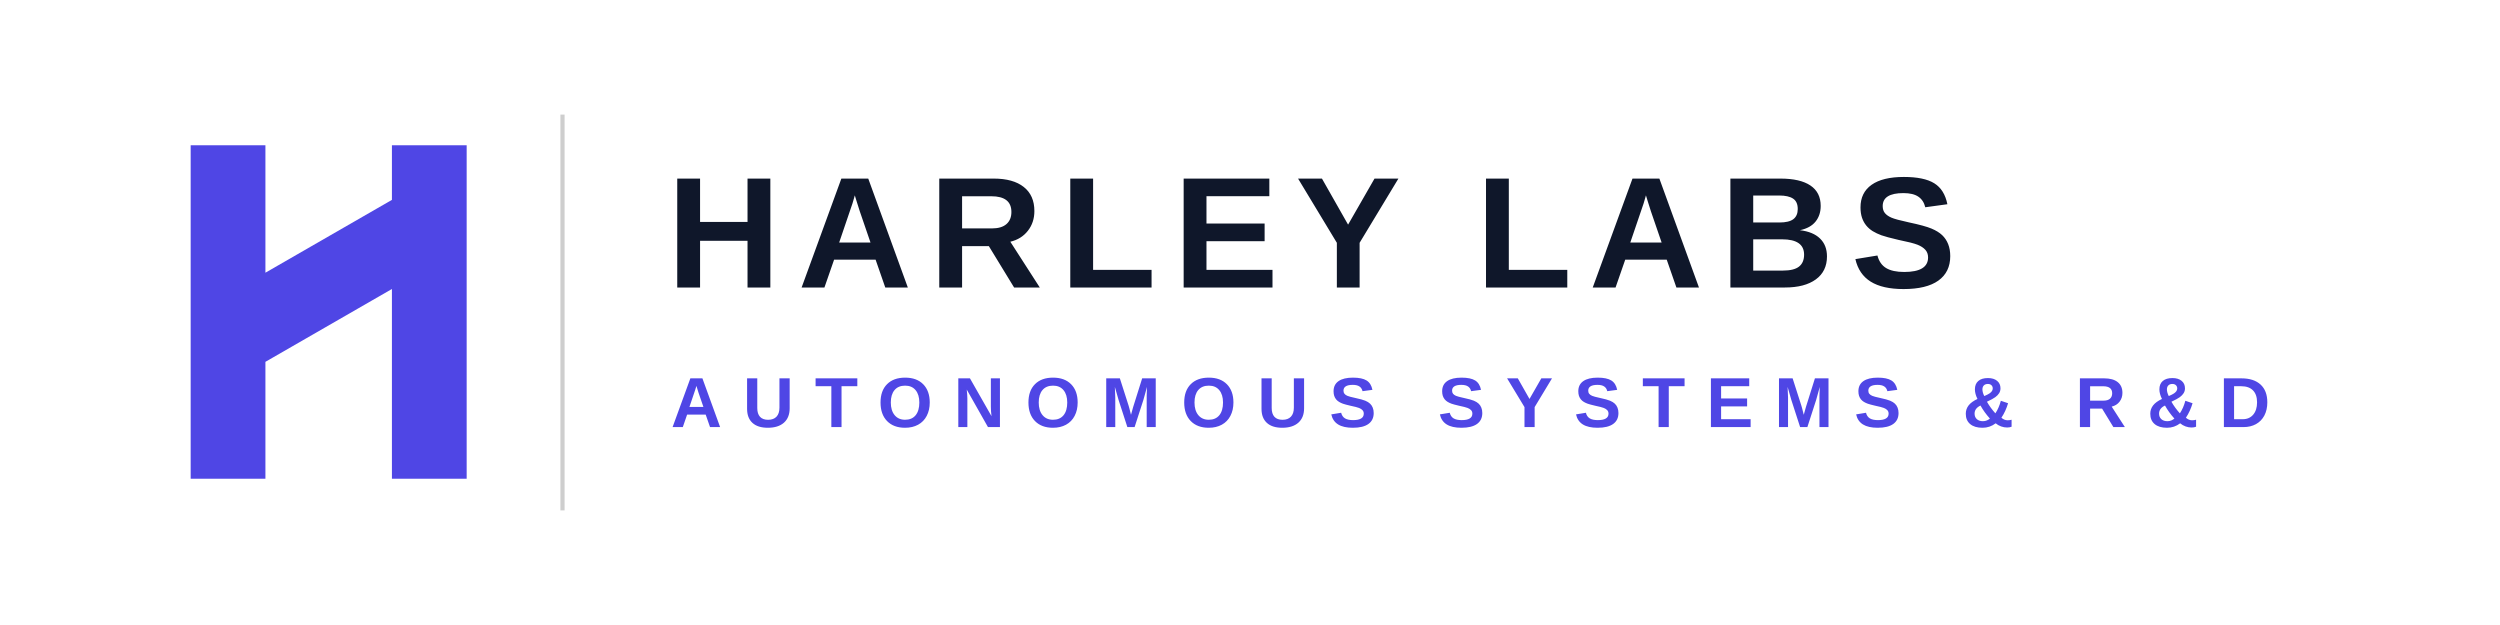
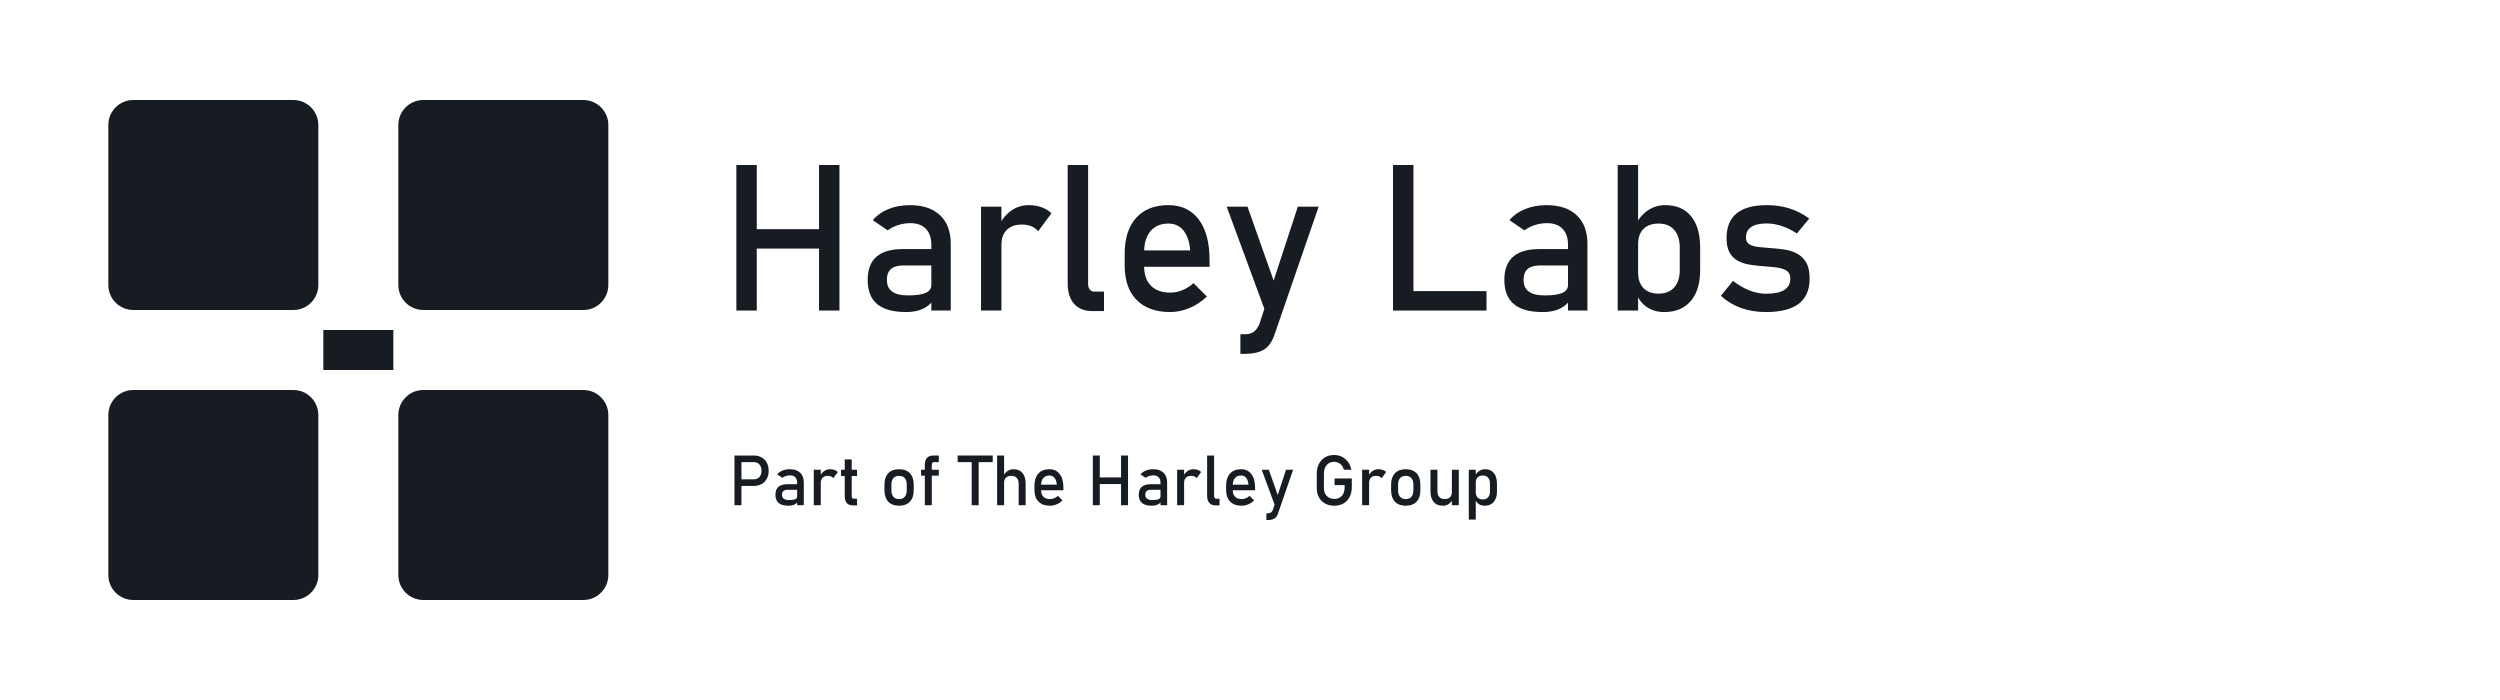
- <svg xmlns="http://www.w3.org/2000/svg" viewBox="0 0 1200 300">
-   <g transform="translate(40 32) scale(.46)">
-     <path d="M112 82h78v133l132-76V82h78v348h-78V232L190 308v122h-78V82z" fill="#4F46E5" />
+ <svg xmlns="http://www.w3.org/2000/svg" width="1500" height="420" viewBox="0 0 1500 420">
+   <rect x="65.0" y="60.0" width="126.0" height="126.0" rx="15.0" fill="#171C23" />
+   <rect x="239.0" y="60.0" width="126.0" height="126.0" rx="15.0" fill="#171C23" />
+   <rect x="65.0" y="234.0" width="126.0" height="126.0" rx="15.0" fill="#171C23" />
+   <rect x="239.0" y="234.0" width="126.0" height="126.0" rx="15.0" fill="#171C23" />
+   <rect x="194.0" y="198.0" width="42.0" height="24.0" rx="0" fill="#171C23" />
+   <g fill="#171C23" aria-label="Harley Labs">
+     <path d="M1006 0V1454H1210V0ZM180 0V1454H384V0ZM307 619V813H1114V619Z" transform="translate(431 186.3252) scale(0.0600586 -0.0600586)" />
+     <path d="M746 0V658Q746 760 691.5 816.5Q637 873 537 873Q476 873 416.5 854.5Q357 836 310 801L161 903Q220 974 316.5 1013.5Q413 1053 531 1053Q726 1053 833.0 952.0Q940 851 940 667V0ZM492 -15Q301 -15 205.5 64.0Q110 143 110 306Q110 461 197.5 537.5Q285 614 460 614H755L769 450H461Q382 450 342.0 414.5Q302 379 302 306Q302 227 355.0 189.0Q408 151 514 151Q630 151 688.0 176.0Q746 201 746 254L767 108Q740 66 700.0 39.0Q660 12 608.5 -1.5Q557 -15 492 -15Z" transform="translate(514 186.3252) scale(0.0600586 -0.0600586)" />
+     <path d="M160 0V1038H364V0ZM731 792Q704 825 663.0 842.0Q622 859 568 859Q471 859 417.5 805.5Q364 752 364 657L343 857Q390 949 466.5 1001.0Q543 1053 635 1053Q706 1053 763.5 1032.5Q821 1012 864 972Z" transform="translate(579 186.3252) scale(0.0600586 -0.0600586)" />
+     <path d="M364 1454V268Q364 231 380.5 210.0Q397 189 427 189H523V-5H403Q288 -5 224.0 67.0Q160 139 160 270V1454Z" transform="translate(631 186.3252) scale(0.0600586 -0.0600586)" />
+     <path d="M585 -15Q368 -15 249.0 106.0Q130 227 130 450V567Q130 799 244.5 926.0Q359 1053 567 1053Q763 1053 870.5 909.0Q978 765 978 505V437H278V601H784Q775 727 718.5 798.0Q662 869 567 869Q452 869 388.0 793.0Q324 717 324 578V446Q324 317 392.5 248.0Q461 179 585 179Q647 179 708.0 204.0Q769 229 817 274L951 140Q874 66 778.0 25.5Q682 -15 585 -15Z" transform="translate(667 186.3252) scale(0.0600586 -0.0600586)" />
+     <path d="M761 1038H969L527 -243Q490 -350 420.0 -391.5Q350 -433 228 -433H187V-237H228Q285 -237 318.5 -214.0Q352 -191 377 -135ZM464 -85 50 1038H258L577 136Z" transform="translate(733 186.3252) scale(0.0600586 -0.0600586)" />
+     <path d="M180 0V1454H384V0ZM282 0V194H1114V0Z" transform="translate(825 186.3252) scale(0.0600586 -0.0600586)" />
+     <path d="M746 0V658Q746 760 691.5 816.5Q637 873 537 873Q476 873 416.5 854.5Q357 836 310 801L161 903Q220 974 316.5 1013.5Q413 1053 531 1053Q726 1053 833.0 952.0Q940 851 940 667V0ZM492 -15Q301 -15 205.5 64.0Q110 143 110 306Q110 461 197.5 537.5Q285 614 460 614H755L769 450H461Q382 450 342.0 414.5Q302 379 302 306Q302 227 355.0 189.0Q408 151 514 151Q630 151 688.0 176.0Q746 201 746 254L767 108Q740 66 700.0 39.0Q660 12 608.5 -1.5Q557 -15 492 -15Z" transform="translate(896 186.3252) scale(0.0600586 -0.0600586)" />
+     <path d="M625 -15Q528 -15 456.0 31.5Q384 78 350 163L364 380Q364 313 388.0 266.0Q412 219 457.5 194.0Q503 169 568 169Q669 169 724.5 230.5Q780 292 780 404V629Q780 743 724.5 806.0Q669 869 568 869Q503 869 457.5 845.0Q412 821 388.0 775.0Q364 729 364 663L343 863Q390 954 466.0 1003.5Q542 1053 635 1053Q802 1053 893.0 942.5Q984 832 984 630V404Q984 205 890.0 95.0Q796 -15 625 -15ZM160 0V1454H364V0Z" transform="translate(961 186.3252) scale(0.0600586 -0.0600586)" />
+     <path d="M527 -15Q389 -15 276.5 25.5Q164 66 75 147L196 296Q281 232 363.5 200.0Q446 168 527 168Q648 168 708.5 205.5Q769 243 769 318Q769 376 728.5 400.0Q688 424 622.5 431.5Q557 439 482 444Q419 449 357.0 459.5Q295 470 244.0 497.5Q193 525 162.5 579.0Q132 633 132 724Q132 889 233.0 971.0Q334 1053 534 1053Q656 1053 761.0 1020.0Q866 987 958 919L835 770Q757 820 681.5 845.0Q606 870 534 870Q430 870 378.0 834.5Q326 799 326 728Q326 681 362.0 660.5Q398 640 457.0 634.0Q516 628 584 623Q649 619 715.5 608.5Q782 598 838.0 568.0Q894 538 928.0 479.0Q962 420 962 318Q962 151 853.5 68.0Q745 -15 527 -15Z" transform="translate(1028 186.3252) scale(0.0600586 -0.0600586)" />
  </g>
-   <line x1="270" y1="55" x2="270" y2="245" stroke="#0D0D0D" stroke-width="2" stroke-opacity="0.2" />
-   <text x="320" y="138" font-family="Manrope,Segoe UI,Arial,sans-serif" font-size="76" font-weight="800" letter-spacing="8" fill="#0F172A">HARLEY LABS</text>
-   <text x="322" y="205" font-family="Manrope,Segoe UI,Arial,sans-serif" font-size="34" font-weight="600" letter-spacing="10" fill="#4F46E5">AUTONOMOUS SYSTEMS &amp; R&amp;D</text>
+   <g fill="#171C23" aria-label="Part of The Harley Group">
+     <path d="M285 564V758H750Q850 758 910.5 827.0Q971 896 971 1008Q971 1122 910.5 1191.0Q850 1260 750 1260H285V1454H743Q875 1454 973.0 1398.5Q1071 1343 1125.5 1243.0Q1180 1143 1180 1008Q1180 874 1125.5 774.0Q1071 674 973.0 619.0Q875 564 743 564ZM180 0V1454H384V0Z" transform="translate(437 303.126) scale(0.0205078 -0.0205078)" />
+     <path d="M746 0V658Q746 760 691.5 816.5Q637 873 537 873Q476 873 416.5 854.5Q357 836 310 801L161 903Q220 974 316.5 1013.5Q413 1053 531 1053Q726 1053 833.0 952.0Q940 851 940 667V0ZM492 -15Q301 -15 205.5 64.0Q110 143 110 306Q110 461 197.5 537.5Q285 614 460 614H755L769 450H461Q382 450 342.0 414.5Q302 379 302 306Q302 227 355.0 189.0Q408 151 514 151Q630 151 688.0 176.0Q746 201 746 254L767 108Q740 66 700.0 39.0Q660 12 608.5 -1.5Q557 -15 492 -15Z" transform="translate(463 303.126) scale(0.0205078 -0.0205078)" />
+     <path d="M160 0V1038H364V0ZM731 792Q704 825 663.0 842.0Q622 859 568 859Q471 859 417.5 805.5Q364 752 364 657L343 857Q390 949 466.5 1001.0Q543 1053 635 1053Q706 1053 763.5 1032.5Q821 1012 864 972Z" transform="translate(485 303.126) scale(0.0205078 -0.0205078)" />
+     <path d="M430 -5Q302 -5 244.5 66.0Q187 137 187 270V1340H391V268Q391 231 406.0 210.0Q421 189 450 189H548V-5ZM80 854V1038H548V854Z" transform="translate(503 303.126) scale(0.0205078 -0.0205078)" />
+     <path d="M558 -15Q354 -15 242.0 103.5Q130 222 130 437V606Q130 819 242.0 936.0Q354 1053 558 1053Q762 1053 874.0 936.0Q986 819 986 606V434Q986 220 874.0 102.5Q762 -15 558 -15ZM558 179Q665 179 723.5 246.0Q782 313 782 434V606Q782 727 723.5 793.0Q665 859 558 859Q452 859 393.0 793.0Q334 727 334 606V434Q334 313 393.0 246.0Q452 179 558 179Z" transform="translate(528 303.126) scale(0.0205078 -0.0205078)" />
+     <path d="M190 0V1179Q190 1316 253.0 1385.0Q316 1454 449 1454H599V1260H453Q422 1260 408.0 1236.5Q394 1213 394 1181V0ZM80 864V1038H599V864Z" transform="translate(551 303.126) scale(0.0205078 -0.0205078)" />
+     <path d="M391 0V1335H595V0ZM-20 1260V1454H1006V1260Z" transform="translate(575 303.126) scale(0.0205078 -0.0205078)" />
+     <path d="M160 0V1454H364V0ZM790 0V629Q790 739 733.5 799.0Q677 859 573 859Q473 859 418.5 807.0Q364 755 364 660L343 860Q391 952 468.5 1002.5Q546 1053 640 1053Q809 1053 901.5 942.5Q994 832 994 630V0Z" transform="translate(595 303.126) scale(0.0205078 -0.0205078)" />
+     <path d="M585 -15Q368 -15 249.0 106.0Q130 227 130 450V567Q130 799 244.5 926.0Q359 1053 567 1053Q763 1053 870.5 909.0Q978 765 978 505V437H278V601H784Q775 727 718.5 798.0Q662 869 567 869Q452 869 388.0 793.0Q324 717 324 578V446Q324 317 392.5 248.0Q461 179 585 179Q647 179 708.0 204.0Q769 229 817 274L951 140Q874 66 778.0 25.5Q682 -15 585 -15Z" transform="translate(618 303.126) scale(0.0205078 -0.0205078)" />
+     <path d="M1006 0V1454H1210V0ZM180 0V1454H384V0ZM307 619V813H1114V619Z" transform="translate(652 303.126) scale(0.0205078 -0.0205078)" />
+     <path d="M746 0V658Q746 760 691.5 816.5Q637 873 537 873Q476 873 416.5 854.5Q357 836 310 801L161 903Q220 974 316.5 1013.5Q413 1053 531 1053Q726 1053 833.0 952.0Q940 851 940 667V0ZM492 -15Q301 -15 205.5 64.0Q110 143 110 306Q110 461 197.5 537.5Q285 614 460 614H755L769 450H461Q382 450 342.0 414.5Q302 379 302 306Q302 227 355.0 189.0Q408 151 514 151Q630 151 688.0 176.0Q746 201 746 254L767 108Q740 66 700.0 39.0Q660 12 608.5 -1.5Q557 -15 492 -15Z" transform="translate(681 303.126) scale(0.0205078 -0.0205078)" />
+     <path d="M160 0V1038H364V0ZM731 792Q704 825 663.0 842.0Q622 859 568 859Q471 859 417.5 805.5Q364 752 364 657L343 857Q390 949 466.5 1001.0Q543 1053 635 1053Q706 1053 763.5 1032.5Q821 1012 864 972Z" transform="translate(703 303.126) scale(0.0205078 -0.0205078)" />
+     <path d="M364 1454V268Q364 231 380.5 210.0Q397 189 427 189H523V-5H403Q288 -5 224.0 67.0Q160 139 160 270V1454Z" transform="translate(721 303.126) scale(0.0205078 -0.0205078)" />
+     <path d="M585 -15Q368 -15 249.0 106.0Q130 227 130 450V567Q130 799 244.5 926.0Q359 1053 567 1053Q763 1053 870.5 909.0Q978 765 978 505V437H278V601H784Q775 727 718.5 798.0Q662 869 567 869Q452 869 388.0 793.0Q324 717 324 578V446Q324 317 392.5 248.0Q461 179 585 179Q647 179 708.0 204.0Q769 229 817 274L951 140Q874 66 778.0 25.5Q682 -15 585 -15Z" transform="translate(733 303.126) scale(0.0205078 -0.0205078)" />
+     <path d="M761 1038H969L527 -243Q490 -350 420.0 -391.5Q350 -433 228 -433H187V-237H228Q285 -237 318.5 -214.0Q352 -191 377 -135ZM464 -85 50 1038H258L577 136Z" transform="translate(756 303.126) scale(0.0205078 -0.0205078)" />
+     <path d="M670 783H1174V529Q1174 365 1110.5 242.5Q1047 120 933.0 52.5Q819 -15 665 -15Q510 -15 394.0 48.5Q278 112 214.0 227.5Q150 343 150 497V926Q150 1090 213.5 1212.0Q277 1334 391.0 1401.5Q505 1469 659 1469Q786 1469 890.5 1415.0Q995 1361 1066.0 1264.0Q1137 1167 1162 1037H941Q913 1150 832.0 1210.0Q751 1270 659 1270Q523 1270 441.0 1175.5Q359 1081 359 926V497Q359 355 443.0 269.5Q527 184 665 184Q801 184 883.0 274.0Q965 364 965 525V588H670Z" transform="translate(787 303.126) scale(0.0205078 -0.0205078)" />
+     <path d="M160 0V1038H364V0ZM731 792Q704 825 663.0 842.0Q622 859 568 859Q471 859 417.5 805.5Q364 752 364 657L343 857Q390 949 466.5 1001.0Q543 1053 635 1053Q706 1053 763.5 1032.5Q821 1012 864 972Z" transform="translate(814 303.126) scale(0.0205078 -0.0205078)" />
+     <path d="M558 -15Q354 -15 242.0 103.5Q130 222 130 437V606Q130 819 242.0 936.0Q354 1053 558 1053Q762 1053 874.0 936.0Q986 819 986 606V434Q986 220 874.0 102.5Q762 -15 558 -15ZM558 179Q665 179 723.5 246.0Q782 313 782 434V606Q782 727 723.5 793.0Q665 859 558 859Q452 859 393.0 793.0Q334 727 334 606V434Q334 313 393.0 246.0Q452 179 558 179Z" transform="translate(832 303.126) scale(0.0205078 -0.0205078)" />
+     <path d="M786 0V1038H989V0ZM364 1038V407Q364 298 419.5 238.5Q475 179 576 179Q677 179 731.5 232.5Q786 286 786 383L800 166Q772 96 702.0 40.5Q632 -15 519 -15Q347 -15 253.5 95.5Q160 206 160 407V1038Z" transform="translate(855 303.126) scale(0.0205078 -0.0205078)" />
+     <path d="M160 -422V1038H364V-422ZM625 -15Q528 -15 456.0 31.5Q384 78 350 163L364 380Q364 313 388.0 266.0Q412 219 457.5 194.0Q503 169 568 169Q669 169 724.5 230.5Q780 292 780 404V629Q780 743 724.5 806.0Q669 869 568 869Q503 869 457.5 845.0Q412 821 388.0 775.0Q364 729 364 663L343 863Q390 954 466.0 1003.5Q542 1053 635 1053Q802 1053 893.0 942.5Q984 832 984 630V404Q984 205 890.0 95.0Q796 -15 625 -15Z" transform="translate(878 303.126) scale(0.0205078 -0.0205078)" />
+   </g>
</svg>
